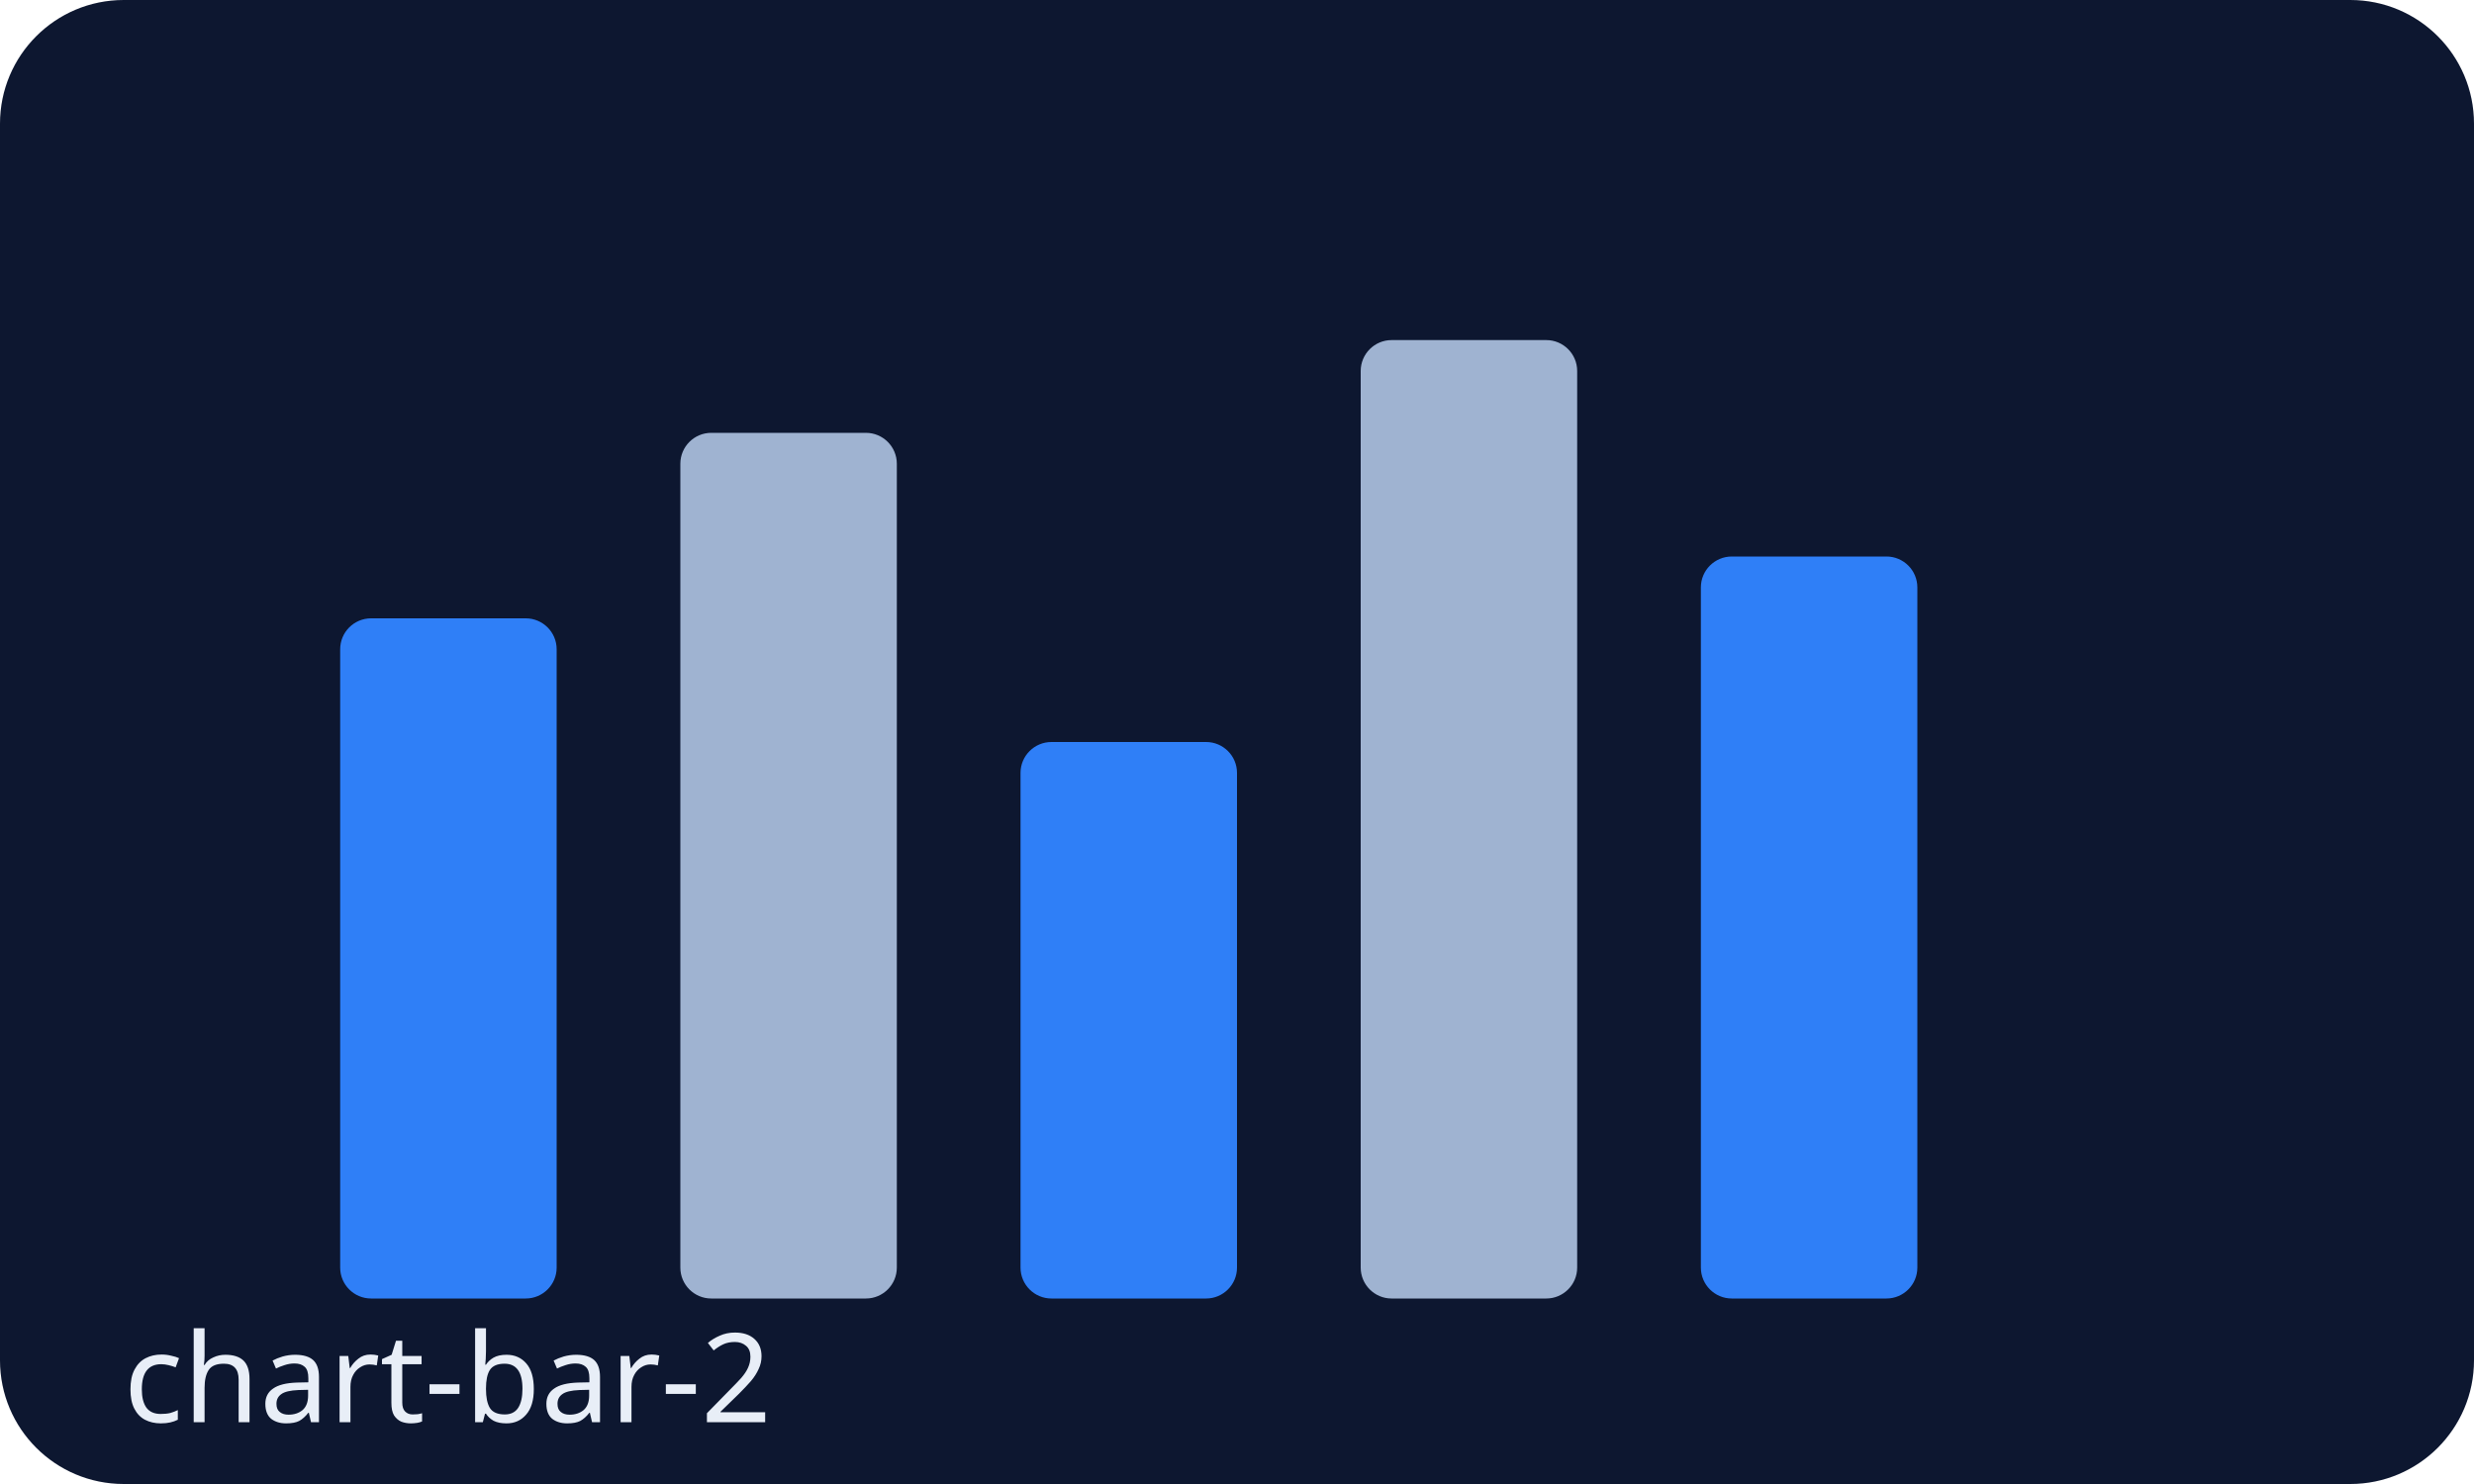
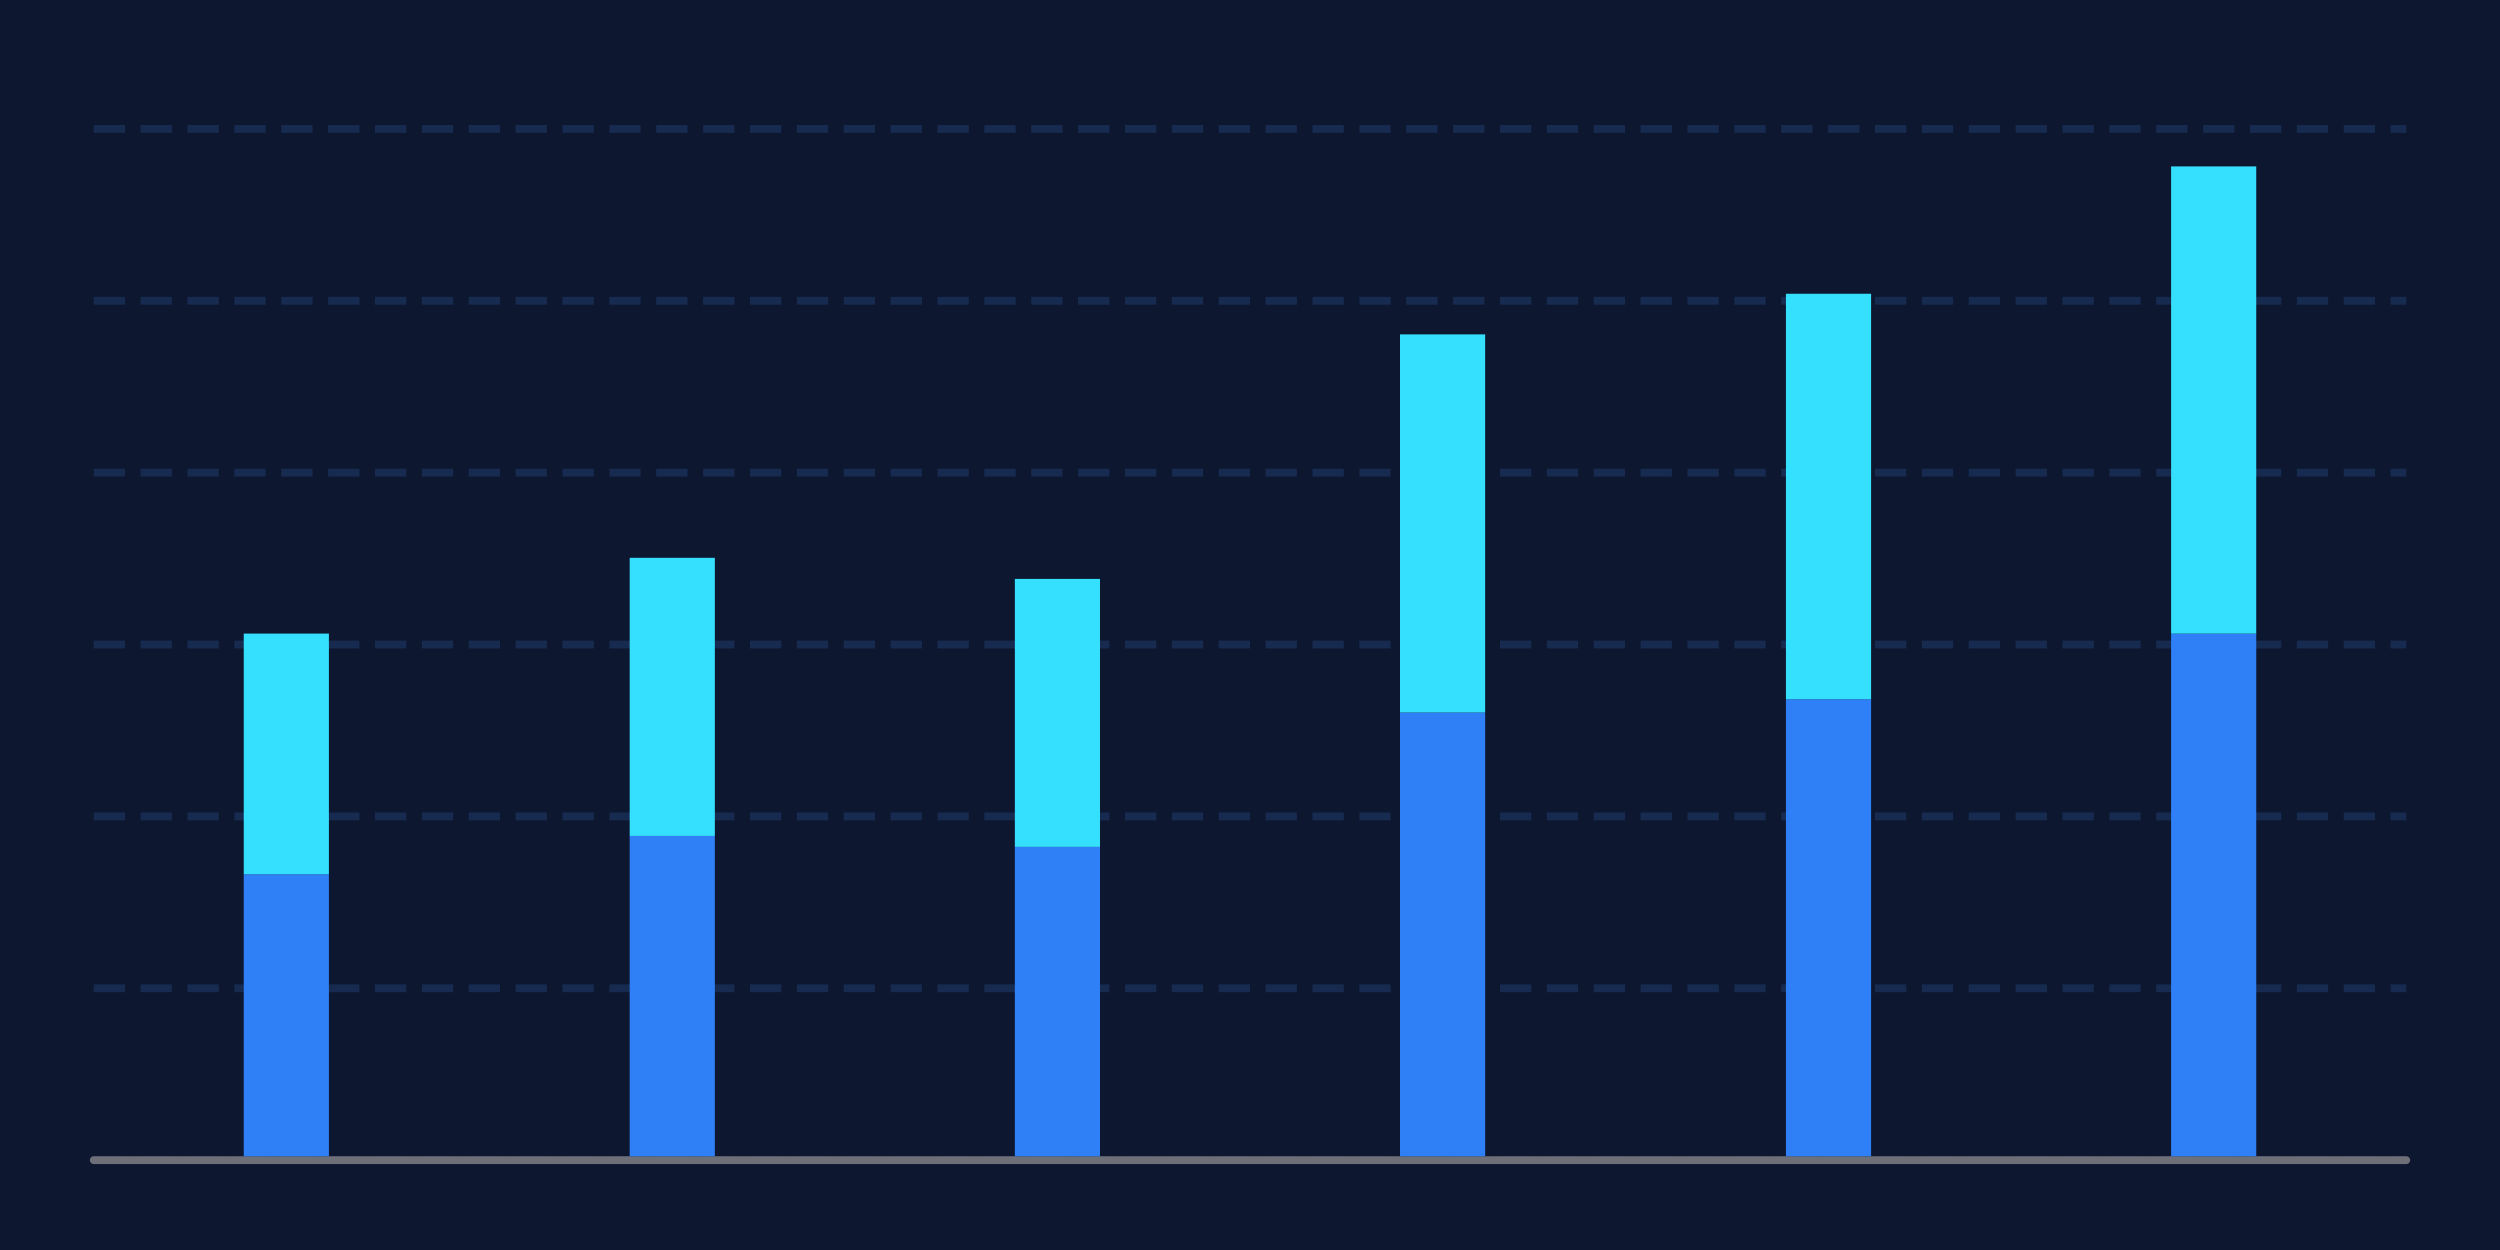
- <svg xmlns="http://www.w3.org/2000/svg" width="160" height="96" viewBox="0 0 160 96">
-   <rect width="160" height="96" rx="8" fill="#0D1730" />
-   <rect x="22" y="40" width="14" height="44" rx="2" fill="#2F7FF7" />
-   <rect x="44" y="28" width="14" height="56" rx="2" fill="#9FB3D1" />
-   <rect x="66" y="48" width="14" height="36" rx="2" fill="#2F7FF7" />
-   <rect x="88" y="22" width="14" height="62" rx="2" fill="#9FB3D1" />
-   <rect x="110" y="36" width="14" height="48" rx="2" fill="#2F7FF7" />
-   <text x="8" y="92" fill="#E8EEF7" font-size="8" font-family="sans-serif">chart-bar-2</text>
+ <svg xmlns="http://www.w3.org/2000/svg" rx="8" ry="8" width="320" height="160" version="1.1" baseProfile="full" viewBox="0 0 320 160">
+   <rect width="320" height="160" x="0" y="0" fill="#0D1730" />
+   <path d="M12 148.5L308 148.5" fill="none" pointer-events="visible" stroke="rgb(30,58,102)" stroke-opacity="0.6" stroke-dasharray="4,2" class="zr12-cls-52" />
+   <path d="M12 126.5L308 126.5" fill="none" pointer-events="visible" stroke="rgb(30,58,102)" stroke-opacity="0.6" stroke-dasharray="4,2" class="zr12-cls-52" />
+   <path d="M12 104.5L308 104.5" fill="none" pointer-events="visible" stroke="rgb(30,58,102)" stroke-opacity="0.6" stroke-dasharray="4,2" class="zr12-cls-52" />
+   <path d="M12 82.5L308 82.5" fill="none" pointer-events="visible" stroke="rgb(30,58,102)" stroke-opacity="0.6" stroke-dasharray="4,2" class="zr12-cls-52" />
+   <path d="M12 60.5L308 60.5" fill="none" pointer-events="visible" stroke="rgb(30,58,102)" stroke-opacity="0.6" stroke-dasharray="4,2" class="zr12-cls-52" />
+   <path d="M12 38.5L308 38.5" fill="none" pointer-events="visible" stroke="rgb(30,58,102)" stroke-opacity="0.6" stroke-dasharray="4,2" class="zr12-cls-52" />
+   <path d="M12 16.5L308 16.5" fill="none" pointer-events="visible" stroke="rgb(30,58,102)" stroke-opacity="0.6" stroke-dasharray="4,2" class="zr12-cls-52" />
+   <path d="M12 148.5L308 148.5" fill="none" pointer-events="visible" stroke="#6E7079" stroke-linecap="round" class="zr12-cls-52" />
+   <path d="M31.2 148l10.9 0l0 -36.1l-10.9 0Z" fill="#2F7FF7" ecmeta_series_index="0" ecmeta_data_index="0" ecmeta_ssr_type="chart" class="zr12-cls-53" />
+   <path d="M80.6 148l10.9 0l0 -41l-10.9 0Z" fill="#2F7FF7" ecmeta_series_index="0" ecmeta_data_index="1" ecmeta_ssr_type="chart" class="zr12-cls-53" />
+   <path d="M129.9 148l10.9 0l0 -39.6l-10.9 0Z" fill="#2F7FF7" ecmeta_series_index="0" ecmeta_data_index="2" ecmeta_ssr_type="chart" class="zr12-cls-53" />
+   <path d="M179.2 148l10.9 0l0 -56.8l-10.9 0Z" fill="#2F7FF7" ecmeta_series_index="0" ecmeta_data_index="3" ecmeta_ssr_type="chart" class="zr12-cls-53" />
+   <path d="M228.6 148l10.9 0l0 -58.5l-10.9 0Z" fill="#2F7FF7" ecmeta_series_index="0" ecmeta_data_index="4" ecmeta_ssr_type="chart" class="zr12-cls-53" />
+   <path d="M277.9 148l10.9 0l0 -66.9l-10.9 0Z" fill="#2F7FF7" ecmeta_series_index="0" ecmeta_data_index="5" ecmeta_ssr_type="chart" class="zr12-cls-53" />
+   <path d="M31.2 111.9l10.9 0l0 -30.8l-10.9 0Z" fill="#35E0FF" ecmeta_series_index="1" ecmeta_data_index="0" ecmeta_ssr_type="chart" class="zr12-cls-54" />
+   <path d="M80.6 107l10.9 0l0 -35.6l-10.9 0Z" fill="#35E0FF" ecmeta_series_index="1" ecmeta_data_index="1" ecmeta_ssr_type="chart" class="zr12-cls-54" />
+   <path d="M129.9 108.4l10.9 0l0 -34.3l-10.9 0Z" fill="#35E0FF" ecmeta_series_index="1" ecmeta_data_index="2" ecmeta_ssr_type="chart" class="zr12-cls-54" />
+   <path d="M179.2 91.2l10.9 0l0 -48.4l-10.9 0Z" fill="#35E0FF" ecmeta_series_index="1" ecmeta_data_index="3" ecmeta_ssr_type="chart" class="zr12-cls-54" />
+   <path d="M228.6 89.5l10.9 0l0 -51.9l-10.9 0Z" fill="#35E0FF" ecmeta_series_index="1" ecmeta_data_index="4" ecmeta_ssr_type="chart" class="zr12-cls-54" />
+   <path d="M277.9 81.1l10.9 0l0 -59.8l-10.9 0Z" fill="#35E0FF" ecmeta_series_index="1" ecmeta_data_index="5" ecmeta_ssr_type="chart" class="zr12-cls-54" />
+   <style>
+ .zr12-cls-52:hover {
+ pointer-events:none;
+ }
+ .zr12-cls-53:hover {
+ cursor:pointer;
+ fill:rgba(51,139,255,1);
+ }
+ .zr12-cls-54:hover {
+ cursor:pointer;
+ fill:rgba(58,246,255,1);
+ }
+ 
+ 
+ 
+ </style>
</svg>
